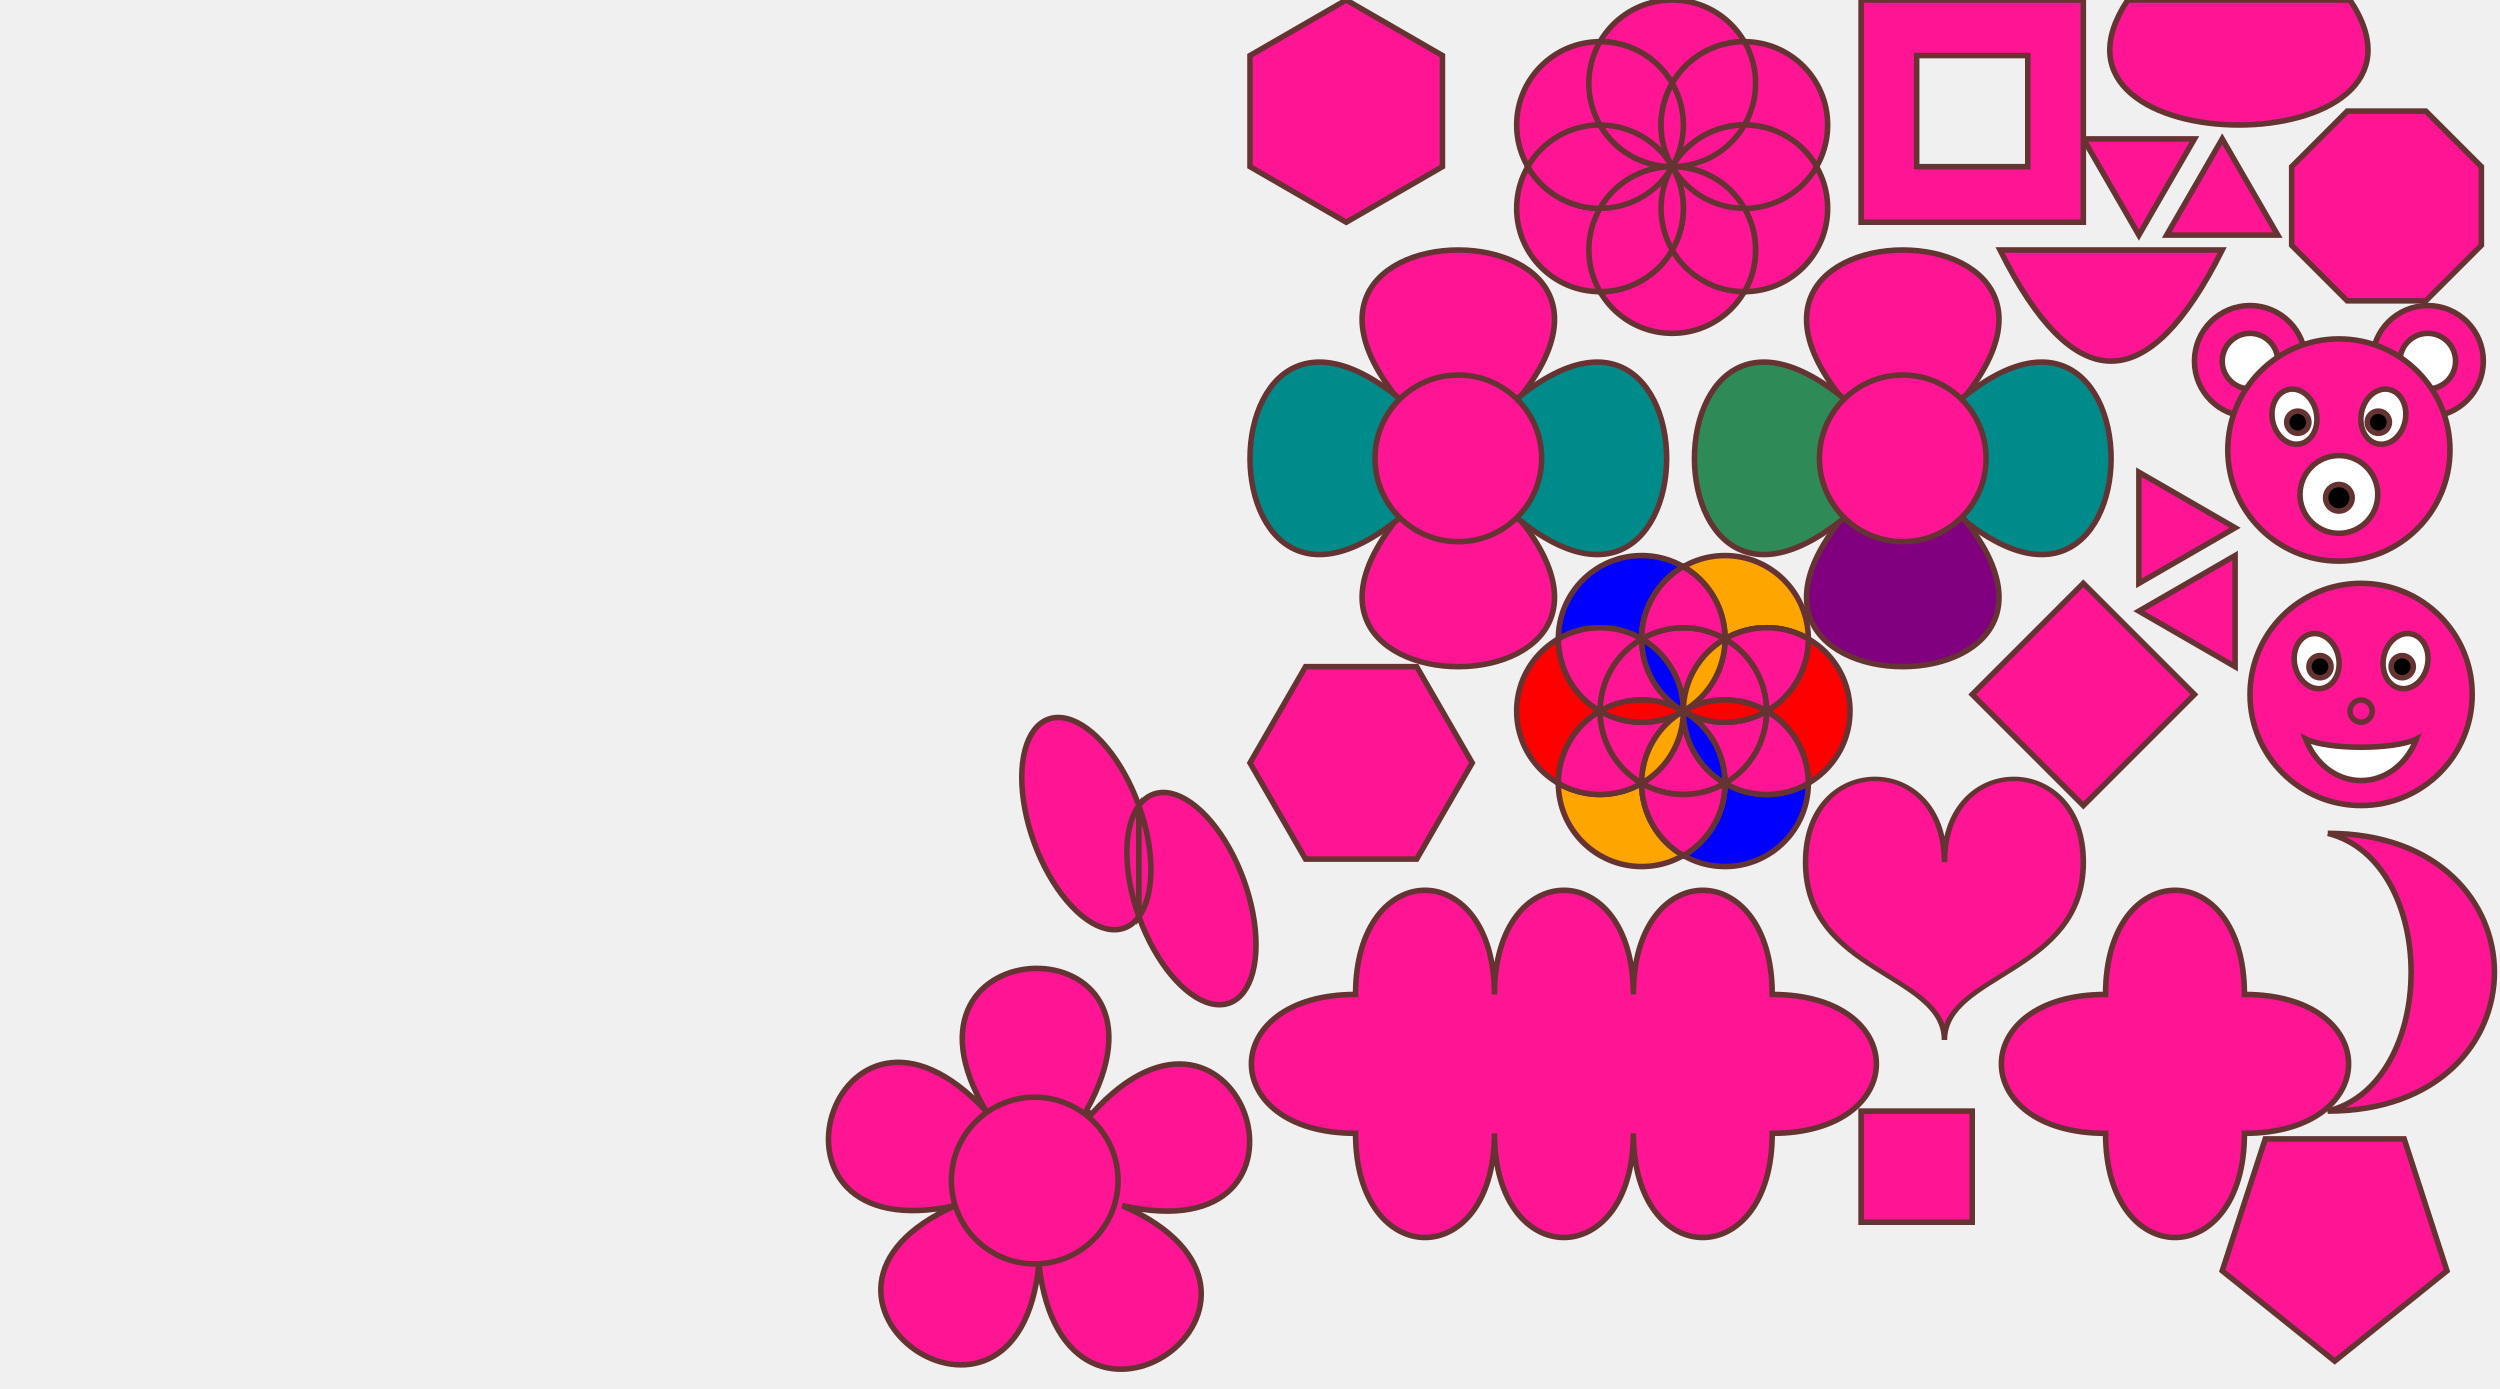
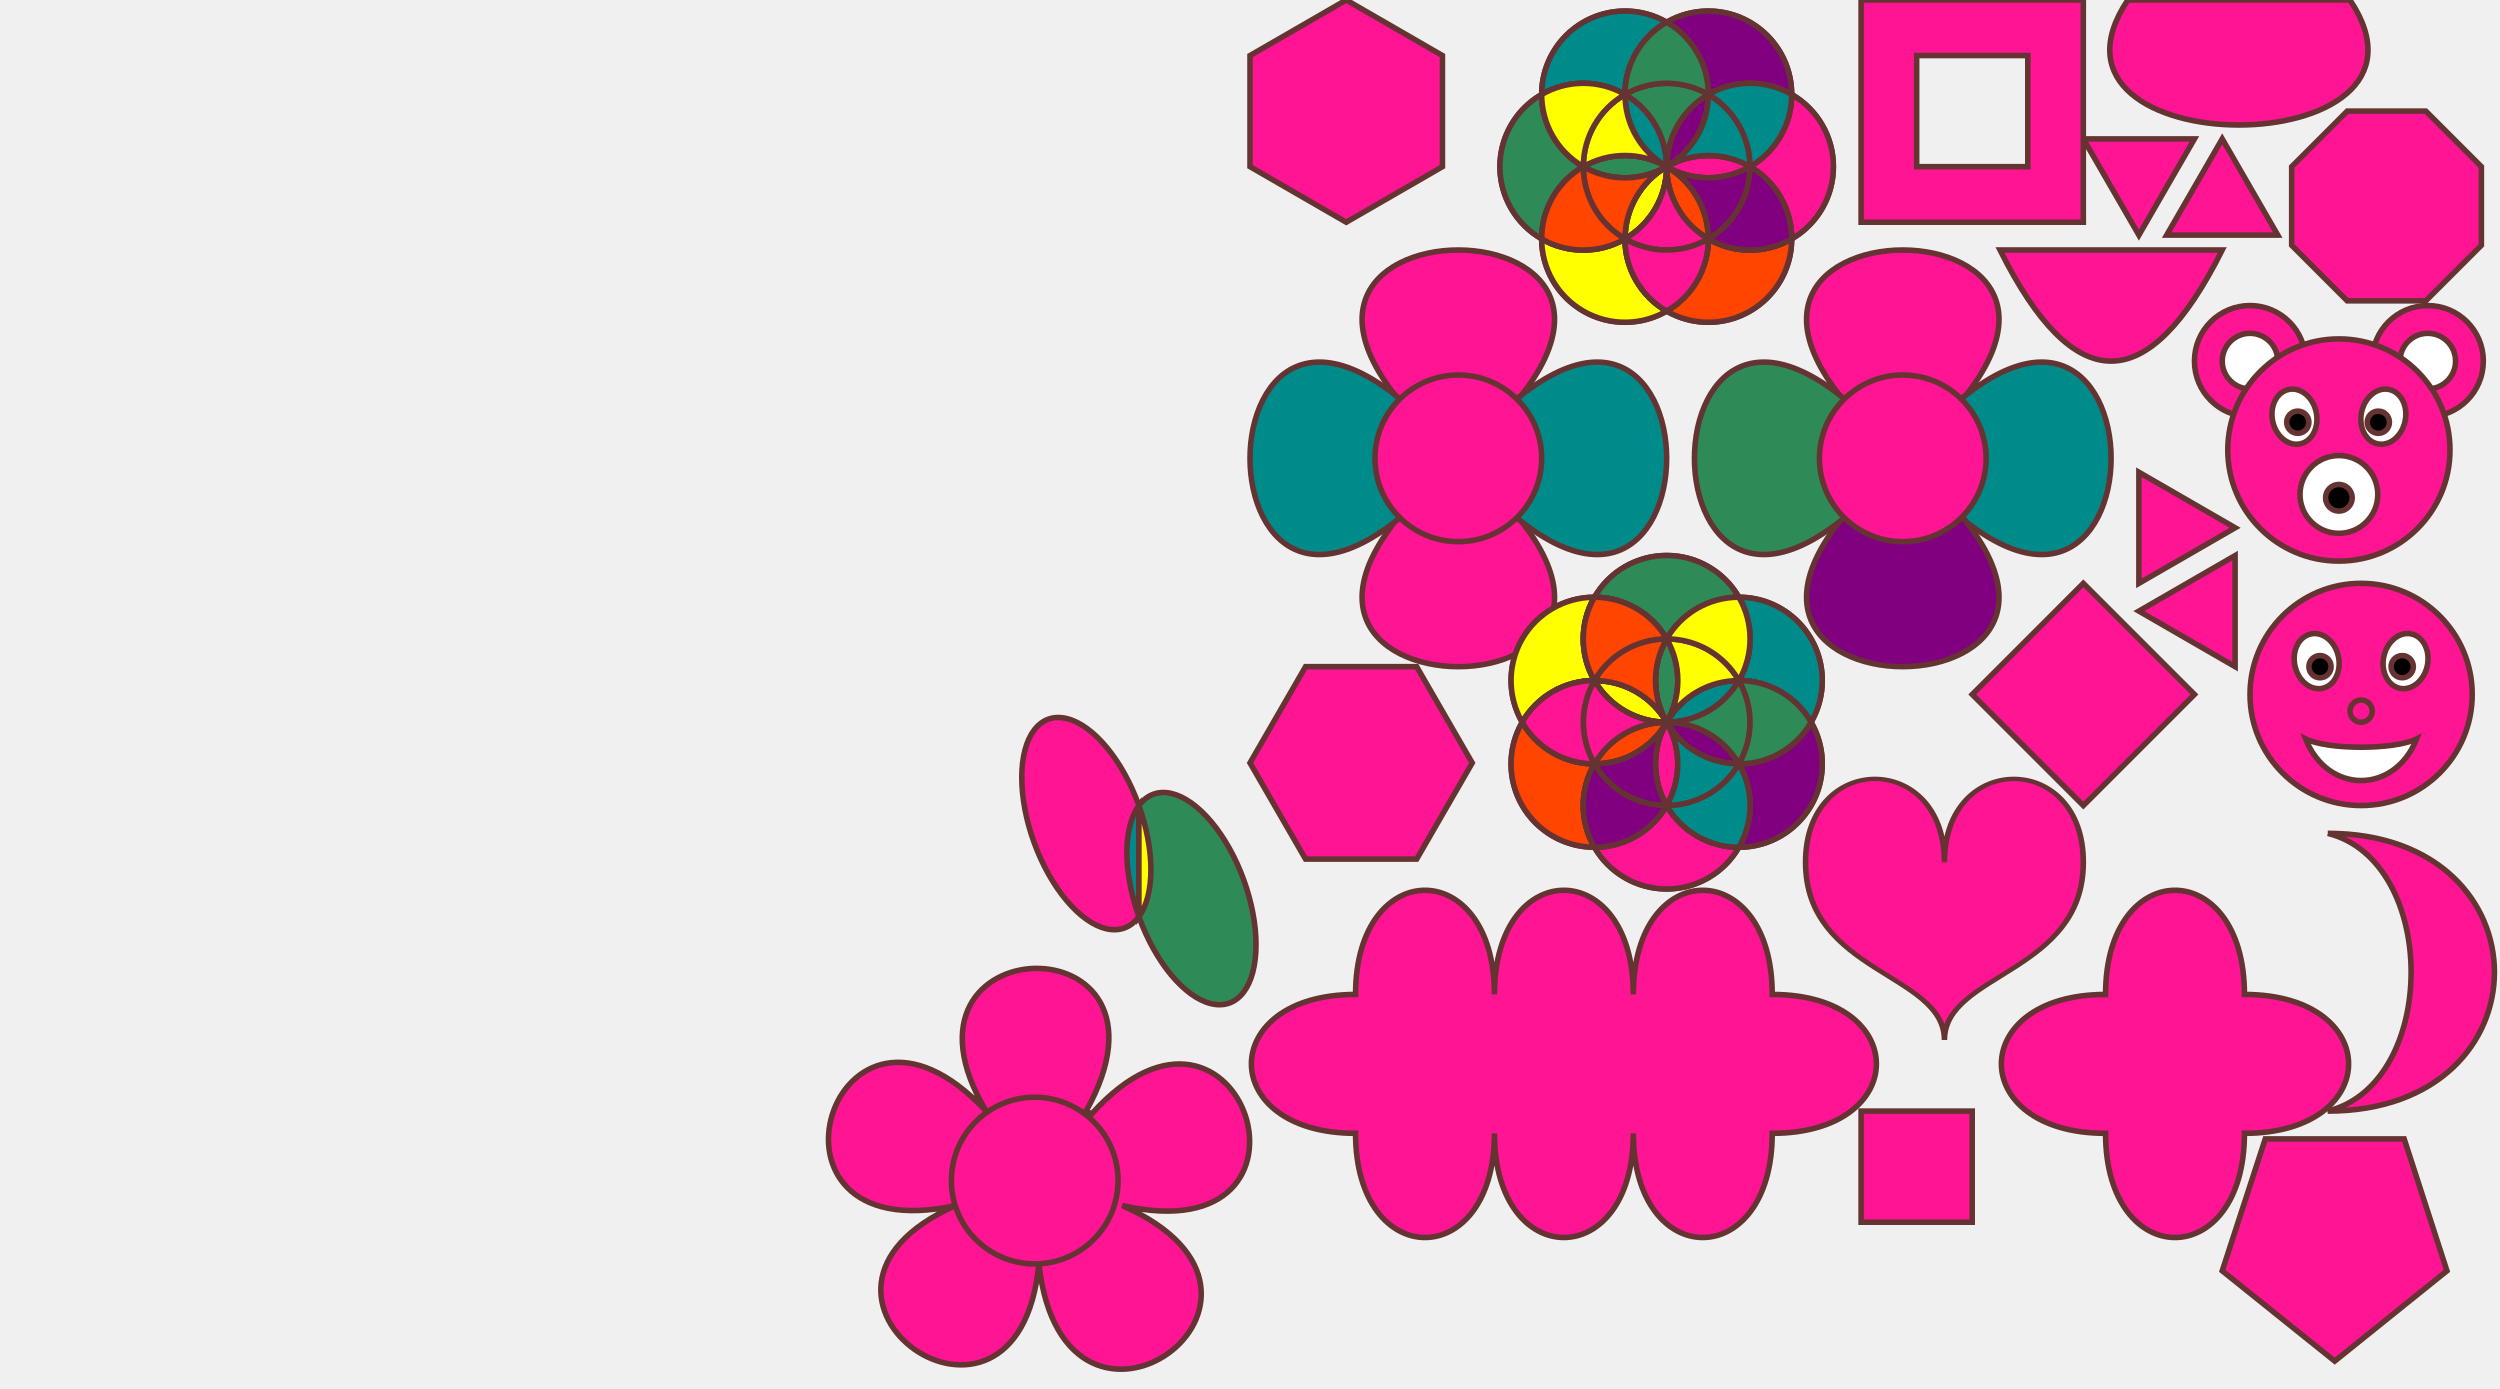
<svg xmlns="http://www.w3.org/2000/svg" xmlns:xlink="http://www.w3.org/1999/xlink" version="1.1" width="900" height="500" class="grid">
  <style type="text/css">
	/* défaut */
	* {
		fill: deeppink;
		stroke: #633;
		stroke-width: 2px;
	}
	old {
		transform-origin: center;
	}
	/* fleurs */
	.petal { fill: darkcyan; }
	.petal-bis { fill: purple; }
	.petal-ter { fill: seagreen; }
	polygon { fill: deeppink; }
	g { stroke: maroon; }
	/* les rosaces */
- 	.devt.a, .devt.d, .fond.a, .fond.d { fill: red; }
- 	.devt.b, .devt.e, .fond.b, .fond.e { fill: blue; }
- 	.devt.c, .devt.f, .fond.c, .fond.f { fill: orange; }
- 	.mlie.a, .mlie.d { fill: green; }
- 	.mlie.b, .mlie.e { fill: orangered; }
- 	.mlie.c, .mlie.f { fill: purple; }
+ 	.b { fill: orangered; }
+ 	.c { fill: yellow; }
+ 	.d { fill: seagreen; }
+ 	.e { fill: darkcyan; }
+ 	.f { fill: purple; }
	/* nounours */
	.oeil { fill: white; }
	.pupille { fill: black; }
</style>
  <defs>
    <info name="root(2)" value="1.414" />
    <info name="root(3)" value="1.732" />
    <pattern id="motif-va" x="0" y="0" width="16" height="20" patternUnits="userSpaceOnUse">
      <path class="wood" d="m3,-10 c -5,3 -5,25 10,25 c 5,-3 5,-25 -10,-25 z" />
      <path class="wood" d="m3,10 c -5,3 -5,25 10,25 c 5,-3 5,-25 -10,-25 z" />
    </pattern>
    <pattern id="motif-vb" x="0" y="0" width="1" height="0.05" patternUnits="objectBoundingBox">
      <path d="m3,-7.5 c -5,2.5 -5,17.5 10,20 c 5,-2.5 5,-17.5 -10,-20 z" />
      <path d="m3,7.5 c -5,2.5 -5,17.5 10,20 c 5,-2.5 5,-17.5 -10,-20 z" />
    </pattern>
  </defs>
  <g id="nounours" transform="translate(790,110)">
    <circle r="20" cx="20" cy="20" id="oreille-ext-gh" />
    <circle r="10" cx="20" cy="20" class="oeil" id="oreille-int-gh" />
    <circle r="20" cx="84" cy="20" id="oreille-ext-dt" />
    <circle r="10" cx="84" cy="20" class="oeil" id="oreille-int-dt" />
    <circle r="40" cx="52" cy="52" id="tete" />
    <circle r="14" cx="52" cy="68" class="oeil" id="museau" />
    <circle r="4.8" cx="52" cy="69.2" class="pupille" id="truffe" />
    <ellipse rx="8" ry="10" cx="68" cy="40" transform="rotate(12,68,40)" class="oeil" id="oeil-dt" />
    <circle r="4" cx="66.2" cy="42" class="pupille" id="pupille-dt" />
    <ellipse rx="8" ry="10" cx="36" cy="40" transform="rotate(-12,36,40)" class="oeil" id="oeil-gh" />
    <circle r="4" cx="37.2" cy="42" class="pupille" id="pupille-gh" />
  </g>
  <g id="smiley" transform="translate(810,210)">
    <circle r="40" cx="40" cy="40" id="tete" />
    <ellipse rx="8" ry="10" cx="56" cy="28" transform="rotate(12,56,28)" class="oeil" id="oeil-dt" />
    <circle r="4" cx="54.8" cy="30" class="pupille" id="pupille-dt" />
    <ellipse rx="8" ry="10" cx="24" cy="28" transform="rotate(-12,24,28)" class="oeil" id="oeil-gh" />
    <circle r="4" cx="25.2" cy="30" class="pupille" id="pupille-gh" />
    <circle r="4" cx="40" cy="46" id="nez" />
    <path d="M20,56 c 8,20 32,20 40,0 c -8,4 -32,4 -40,0z" id="bouche" class="oeil" />
  </g>
  <g id="flower-square-2p" transform="translate(450,90)">
    <path d="M75 75 c 120 -100, -120 -100, 0 0 c 120 100, -120 100, 0 0" />
    <path d="M75 75 c 100 -120, 100 120, 0 0 c -100 -120, -100 120, 0 0" class="petal" />
    <circle r="30" cx="75" cy="75" />
  </g>
  <g id="flower-square-4p" transform="translate(610,90)">
    <path d="M75 75 c 120 -100, -120 -100, 0 0" />
    <path d="M75 75 c 100 -120, 100 120, 0 0" class="petal" />
    <path d="M75 75 c 120 100, -120 100, 0 0" class="petal-bis" />
    <path d="M75 75 c -100 -120, -100 120, 0 0" class="petal-ter" />
    <circle r="30" cx="75" cy="75" />
  </g>
  <g id="flower-five" transform="translate(300,350)">
    <path id="petales" d="m 93,51 c 54,-60 90,51 11,33 75,33 -21,102 -30,21 -7.5,78 -102,11 -30,-21 -78,17 -44,-93 11,-34 -40,-67 75,-70 36,0 z" />
    <circle r="30" cx="72.5" cy="75" />
  </g>
-   <g id="rosace-verticale-2" transform="translate(546,0)">
-     <circle r="30" cy="30" cx="55.98" />
-     <circle r="30" cy="45" cx="81.96" />
-     <circle r="30" cy="75" cx="81.96" />
-     <circle r="30" cy="90" cx="55.98" />
-     <circle r="30" cy="75" cx="30" />
-     <circle r="30" cy="45" cx="30" />
-     <path d="m 56,60 a 30,30 0 0,1 -52,0 a 30,30 0 0,1 52,0 z" />
-     <path d="m 56,60 a 30,30 0 0,1 -26,-45 a 30,30 0 0,1 26,45 z" />
-     <path d="m 56,60 a 30,30 0 0,1 26,-45 a 30,30 0 0,1 -26,45 z" />
-     <path d="m 56,60 a 30,30 0 0,1 52,0 a 30,30 0 0,1 -52,0 z" />
-     <path d="m 56,60 a 30,30 0 0,1 26,45 a 30,30 0 0,1 -26,-45 z" />
-     <path d="m 56,60 a 30,30 0 0,1 -26,45 a 30,30 0 0,1 26,-45 z" />
-     <path d="m 56,60 a 30,30 0 0,1 0,-30 a 30,30 0 0,1 0,30 z" />
-     <path d="m 56,60 a 30,30 0 0,1 26,-15 a 30,30 0 0,1 -26,15 z" />
-     <path d="m 56,60 a 30,30 0 0,1 26,15 a 30,30 0 0,1 -26,-15 z" />
-     <path d="m 56,60 a 30,30 0 0,1 0,30 a 30,30 0 0,1 0,-30 z" />
-     <path d="m 56,60 a 30,30 0 0,1 -26,15 a 30,30 0 0,1 26,-15 z" />
-     <path d="m 56,60 a 30,30 0 0,1 -26,-15 a 30,30 0 0,1 26,15 z" />
+   <g id="rosace" transform="translate(600,60)">
+     <circle class="fond a" r="30" cx="30" cy="0" />
+     <circle class="fond b" r="30" cx="15" cy="26" />
+     <circle class="fond c" r="30" cx="-15" cy="26" />
+     <circle class="fond d" r="30" cx="-30" cy="0" />
+     <circle class="fond e" r="30" cx="-15" cy="-26" />
+     <circle class="fond f" r="30" cx="15" cy="-26" />
+     <circle class="cent a" r="30" cx="0" cy="0" />
+     <path class="devt a" d="m 0,0  a 30,30 0 0,0 30,0  a 30,30 0 0,0 -30,0" />
+     <path class="devt b" d="m 0,0  a 30,30 0 0,0 15,26  a 30,30 0 0,0 -15,-26" />
+     <path class="devt c" d="m 0,0  a 30,30 0 0,0 -15,26 a 30,30 0 0,0 15,-26" />
+     <path class="devt d" d="m 0,0  a 30,30 0 0,0 -30,0  a 30,30 0 0,0 30,0" />
+     <path class="devt e" d="m 0,0  a 30,30 0 0,0 -15,-26 a 30,30 0 0,0 15,26" />
+     <path class="devt f" d="m 0,0  a 30,30 0 0,0 15,-26 a 30,30 0 0,0 -15,26" />
+     <path class="extr a" d="m 45,26  a 30,30 0 0,0 0,-52  a 30,30 0 0,1 -15,26 a 30,30 0 0,1 15,26" />
+     <path class="extr b" d="m 0,52  a 30,30 0 0,0 45,-26 a 30,30 0 0,1 -30,0  a 30,30 0 0,1 -15,26" />
+     <path class="extr c" d="m 0,52  a 30,30 0 0,1 -45,-26 a 30,30 0 0,0 30,0  a 30,30 0 0,0 15,26" />
+     <path class="extr d" d="m -45,26 a 30,30 0 0,1 0,-52  a 30,30 0 0,0 15,26  a 30,30 0 0,0 -15,26" />
+     <path class="extr e" d="m 0,-52  a 30,30 0 0,0 -45,26 a 30,30 0 0,1 30,0  a 30,30 0 0,1 15,-26" />
+     <path class="extr f" d="m 0,-52  a 30,30 0 0,1 45,26  a 30,30 0 0,0 -30,0  a 30,30 0 0,0 -15,-26" />
+     <path class="mili a" d="m 0,0  a 30,30 0 0,0 15,26  a 30,30 0 0,1 -15,26 a 30,30 0 0,1 -15,-26 a 30,30 0 0,0 15,-26" />
+     <path class="mili b" d="m 0,0  a 30,30 0 0,1 -30,0  a 30,30 0 0,0 -15,26 a 30,30 0 0,0 30,0  a 30,30 0 0,1 15,-26" />
+     <path class="mili c" d="m 0,0  a 30,30 0 0,0 -30,0  a 30,30 0 0,1 -15,-26 a 30,30 0 0,1 30,0  a 30,30 0 0,0 15,26" />
+     <path class="mili d" d="m 0,0  a 30,30 0 0,1 15,-26 a 30,30 0 0,0 -15,-26 a 30,30 0 0,0 -15,26 a 30,30 0 0,1 15,26" />
+     <path class="mili e" d="m 0,0  a 30,30 0 0,1 30,0  a 30,30 0 0,0 15,-26 a 30,30 0 0,0 -30,0  a 30,30 0 0,1 -15,26" />
+     <path class="mili f" d="m 0,0  a 30,30 0 0,0 30,0  a 30,30 0 0,1 15,26  a 30,30 0 0,1 -30,0  a 30,30 0 0,0 -15,-26" />
+     <path class="milic a" d="m 0,0  a 30,30 0 0,0 15,26  a 30,30 0 0,1 -30,0  a 30,30 0 0,0 15,-26" />
+     <path class="milic b" d="m 0,0  a 30,30 0 0,1 -30,0  a 30,30 0 0,0 15,26  a 30,30 0 0,1 15,-26" />
+     <path class="milic c" d="m 0,0  a 30,30 0 0,0 -30,0  a 30,30 0 0,1 15,-26 a 30,30 0 0,0 15,26" />
+     <path class="milic d" d="m 0,0  a 30,30 0 0,1 15,-26 a 30,30 0 0,0 -30,0  a 30,30 0 0,1 15,26" />
+     <path class="milic e" d="m 0,0  a 30,30 0 0,1 30,0  a 30,30 0 0,0 -15,-26 a 30,30 0 0,1 -15,26" />
+     <path class="milic f" d="m 0,0  a 30,30 0 0,0 30,0  a 30,30 0 0,1 -15,26 a 30,30 0 0,0 -15,-26" />
+     <path class="milip a" d="m 0,52  a 30,30 0 0,0 15,-26 a 30,30 0 0,1 -30,0  a 30,30 0 0,0 15,26" />
+     <path class="milip b" d="m -30,0 a 30,30 0 0,0 15,26  a 30,30 0 0,1 -30,0  a 30,30 0 0,1 15,-26" />
+     <path class="milip c" d="m -30,0 a 30,30 0 0,1 15,-26 a 30,30 0 0,0 -30,0  a 30,30 0 0,0 15,26" />
+     <path class="milip d" d="m 0,-52 a 30,30 0 0,1 15,26  a 30,30 0 0,0 -30,0  a 30,30 0 0,1 15,-26" />
+     <path class="milip e" d="m 30,0  a 30,30 0 0,0 15,-26 a 30,30 0 0,0 -30,0  a 30,30 0 0,1 15,26" />
+     <path class="milip f" d="m 30,0  a 30,30 0 0,1 15,26  a 30,30 0 0,1 -30,0  a 30,30 0 0,0 15,-26" />
  </g>
-   <g id="rosace-horizontale" transform="translate(546,200)">
-     <circle class="fond a" r="30" cx="30" cy="55.98" />
-     <circle class="fond b" r="30" cx="45" cy="30" />
-     <circle class="fond c" r="30" cx="75" cy="30" />
-     <circle class="fond d" r="30" cx="90" cy="55.98" />
-     <circle class="fond e" r="30" cx="75" cy="81.96" />
-     <circle class="fond f" r="30" cx="45" cy="81.96" />
-     <path class="mlie a" d="m 60,56 a 30,30 0 0,1 0,-52 a 30,30 0 0,1 0,52 z" />
-     <path class="mlie b" d="m 60,56 a 30,30 0 0,1 45,-26 a 30,30 0 0,1 -45,26 z" />
-     <path class="mlie c" d="m 60,56 a 30,30 0 0,1 45,26 a 30,30 0 0,1 -45,-26 z" />
-     <path class="mlie d" d="m 60,56 a 30,30 0 0,1 0,52 a 30,30 0 0,1 0,-52 z" />
-     <path class="mlie e" d="m 60,56 a 30,30 0 0,1 -45,26 a 30,30 0 0,1 45,-26 z" />
-     <path class="mlie f" d="m 60,56 a 30,30 0 0,1 -45,-26 a 30,30 0 0,1 45,26 z" />
-     <path class="tric a" d="m 60,56 a 30,30 0 0,0 -15,-26 a 30,30 0 0,1 30,0 a 30,30 0 0,0 -15,26 z" />
-     <path class="tric b" d="m 60,56 a 30,30 0 0,1 30,0 a 30,30 0 0,0 -15,-26 a 30,30 0 0,1 -15,26 z" />
-     <path class="tric c" d="m 60,56 a 30,30 0 0,0 30,0 a 30,30 0 0,1 -15,26 a 30,30 0 0,0 -15,-26 z" />
-     <path class="tric d" d="m 60,56 a 30,30 0 0,1 -15,26 a 30,30 0 0,0 30,0 a 30,30 0 0,1 -15,-26 z" />
-     <path class="tric e" d="m 60,56 a 30,30 0 0,1 -30,0 a 30,30 0 0,0 15,26 a 30,30 0 0,1 15,-26 z" />
-     <path class="tric f" d="m 60,56 a 30,30 0 0,0 -30,0 a 30,30 0 0,1 15,-26 a 30,30 0 0,0 15,26 z" />
-     <path class="trip a" d="m 60,4 a 30,30 0 0,0 -15,26 a 30,30 0 0,1 30,0 a 30,30 0 0,0 -15,-26 z" />
-     <path class="trip b" d="m 105,30 a 30,30 0 0,1 -15,26 a 30,30 0 0,0 -15,-26 a 30,30 0 0,1 30,0 z" />
-     <path class="trip c" d="m 90,56 a 30,30 0 0,1 -15,26 a 30,30 0 0,0 30,0 a 30,30 0 0,0 -15,-26 z" />
-     <path class="trip d" d="m 75,82 a 30,30 0 0,1 -15,26 a 30,30 0 0,1 -15,-26 a 30,30 0 0,0 30,0 z" />
-     <path class="trip e" d="m 30,56 a 30,30 0 0,0 -15,26 a 30,30 0 0,0 30,0 a 30,30 0 0,1 -15,-26 z" />
-     <path class="trip f" d="m 45,30 a 30,30 0 0,0 -15,26 a 30,30 0 0,1 -15,-26 a 30,30 0 0,1 30,0 z" />
-     <path class="devt a" d="m 60,56 a 30,30 0 0,1 -30,0 a 30,30 0 0,1 30,0 z" />
-     <path class="devt b" d="m 60,56 a 30,30 0 0,1 -15,-26 a 30,30 0 0,1 15,26 z" />
-     <path class="devt c" d="m 60,56 a 30,30 0 0,1 15,-26 a 30,30 0 0,1 -15,26 z" />
-     <path class="devt d" d="m 60,56 a 30,30 0 0,1 30,0 a 30,30 0 0,1 -30,0 z" />
-     <path class="devt e" d="m 60,56 a 30,30 0 0,1 15,26 a 30,30 0 0,1 -15,-26 z" />
-     <path class="devt f" d="m 60,56 a 30,30 0 0,1 -15,26 a 30,30 0 0,1 15,-26 z" />
-   </g>
-   <use id="rosace-verticale" xlink:href="#rosace-horizontale" transform="rotate(90) translate(0,300)" />
+   <use id="rosace-verticale" xlink:href="#rosace" transform="rotate(90,600,60)" x="200" />
  <polygon id="hexagon-verticlal" points="0,20 0,60 34.64,80 69.28,60 69.28,20 34.64,0" transform="translate(450,0)" />
  <polygon id="hexagon-horizontal" points="20,0 60,0 80,34.64 60,69.28 20,69.28 0,34.64" transform="translate(450,240)" />
  <polygon id="trisocele-haut" points="0,0 40,0 20,34.64" transform="translate(750,50)" />
  <polygon id="trisocele-bas" points="0,34.64 40,34.64 20,0" transform="translate(780,50)" />
  <polygon id="trisocele-droit" points="0,0 0,40 34.64,20" transform="translate(770,170)" />
  <polygon id="trisocele-gauche" points="34.64,0 34.64,40 0,20" transform="translate(770,200)" />
  <polygon id="octogon" points="20,0 48.3,0 68.3,20 68.3,48.3 48.3,68.3 20,68.3 0,48.3 0,20" transform="translate(825,40)" />
  <polygon id="pentagon" points="0,47.5 15.5,0 65.5,0 80.9,47.5 40.5,80" transform="translate(800,410)" />
  <path id="heart" d="m0,38 c 0,50 50,50 50,80 c 0,-30 50,-30 50,-80 c 0,-50 -50,-50 -50,0 c 0,-50 -50,-50 -50,0 z" transform="scale(1,0.8) translate(650,350)" />
  <path id="cloud-cross" d="M 38,88 c 0,50 50,50 50,0 c 50,0 50,-50 0,-50 c 0,-50 -50,-50 -50,0 c -50,0 -50,50 0,50 z" transform="translate(720,320)" />
  <path id="cloud" d="M 38,88 c 0,50 50,50 50,0 c 0,50 50,50 50,0 c 0,50 50,50 50,0 c 50,0 50,-50 0,-50 c 0,-50 -50,-50 -50,0 c 0,-50 -50,-50 -50,0 c 0,-50 -50,-50 -50,0 c -50,0 -50,50 0,50 z" transform="translate(450,320)" />
  <path id="path-line-simple" d="m0,0 h40 v40 h-40 z" transform="translate(670,400)" />
  <path id="path-line-coord" d="m40,0 l40,40 l-40,40 l-40,-40 z" transform="translate(710,210)" />
  <path id="path-curve-quadratic" d="m0,0 q 40,80 80,0 z" transform="translate(720,90)" />
  <path id="path-curve-bezier" d="m6,0 c -40,60 120,60 80,0 z" transform="translate(760,0)" />
  <path id="path-hole" fill-rule="evenodd" d="m220,0 h80 v80 h-80 z m20,20 h40 v40 h-40 z" transform="translate(450,0)" />
  <path id="moon" d="m 0,0 c 80,0 80,100 0,100 c 40,-10 40,-90 0,-100" transform="translate(838,300)" />
  <g class="path-arc" transform="translate(360,250)">
    <path d="m 50,40 a 20,40 -20 1,0 0,40 z" />
-     <path d="m 50,40 a 20,40 -20 1,1 0,40 z" />
-     <path d="m 50,40 a 20,40 -20 0,0 0,40 z" />
-     <path d="m 50,40 a 20,40 -20 0,1 0,40 z" />
+     <path d="m 50,40 a 20,40 -20 1,1 0,40 z" class="d" />
+     <path d="m 50,40 a 20,40 -20 0,0 0,40 z" class="e" />
+     <path d="m 50,40 a 20,40 -20 0,1 0,40 z" class="c" />
  </g>
</svg>
